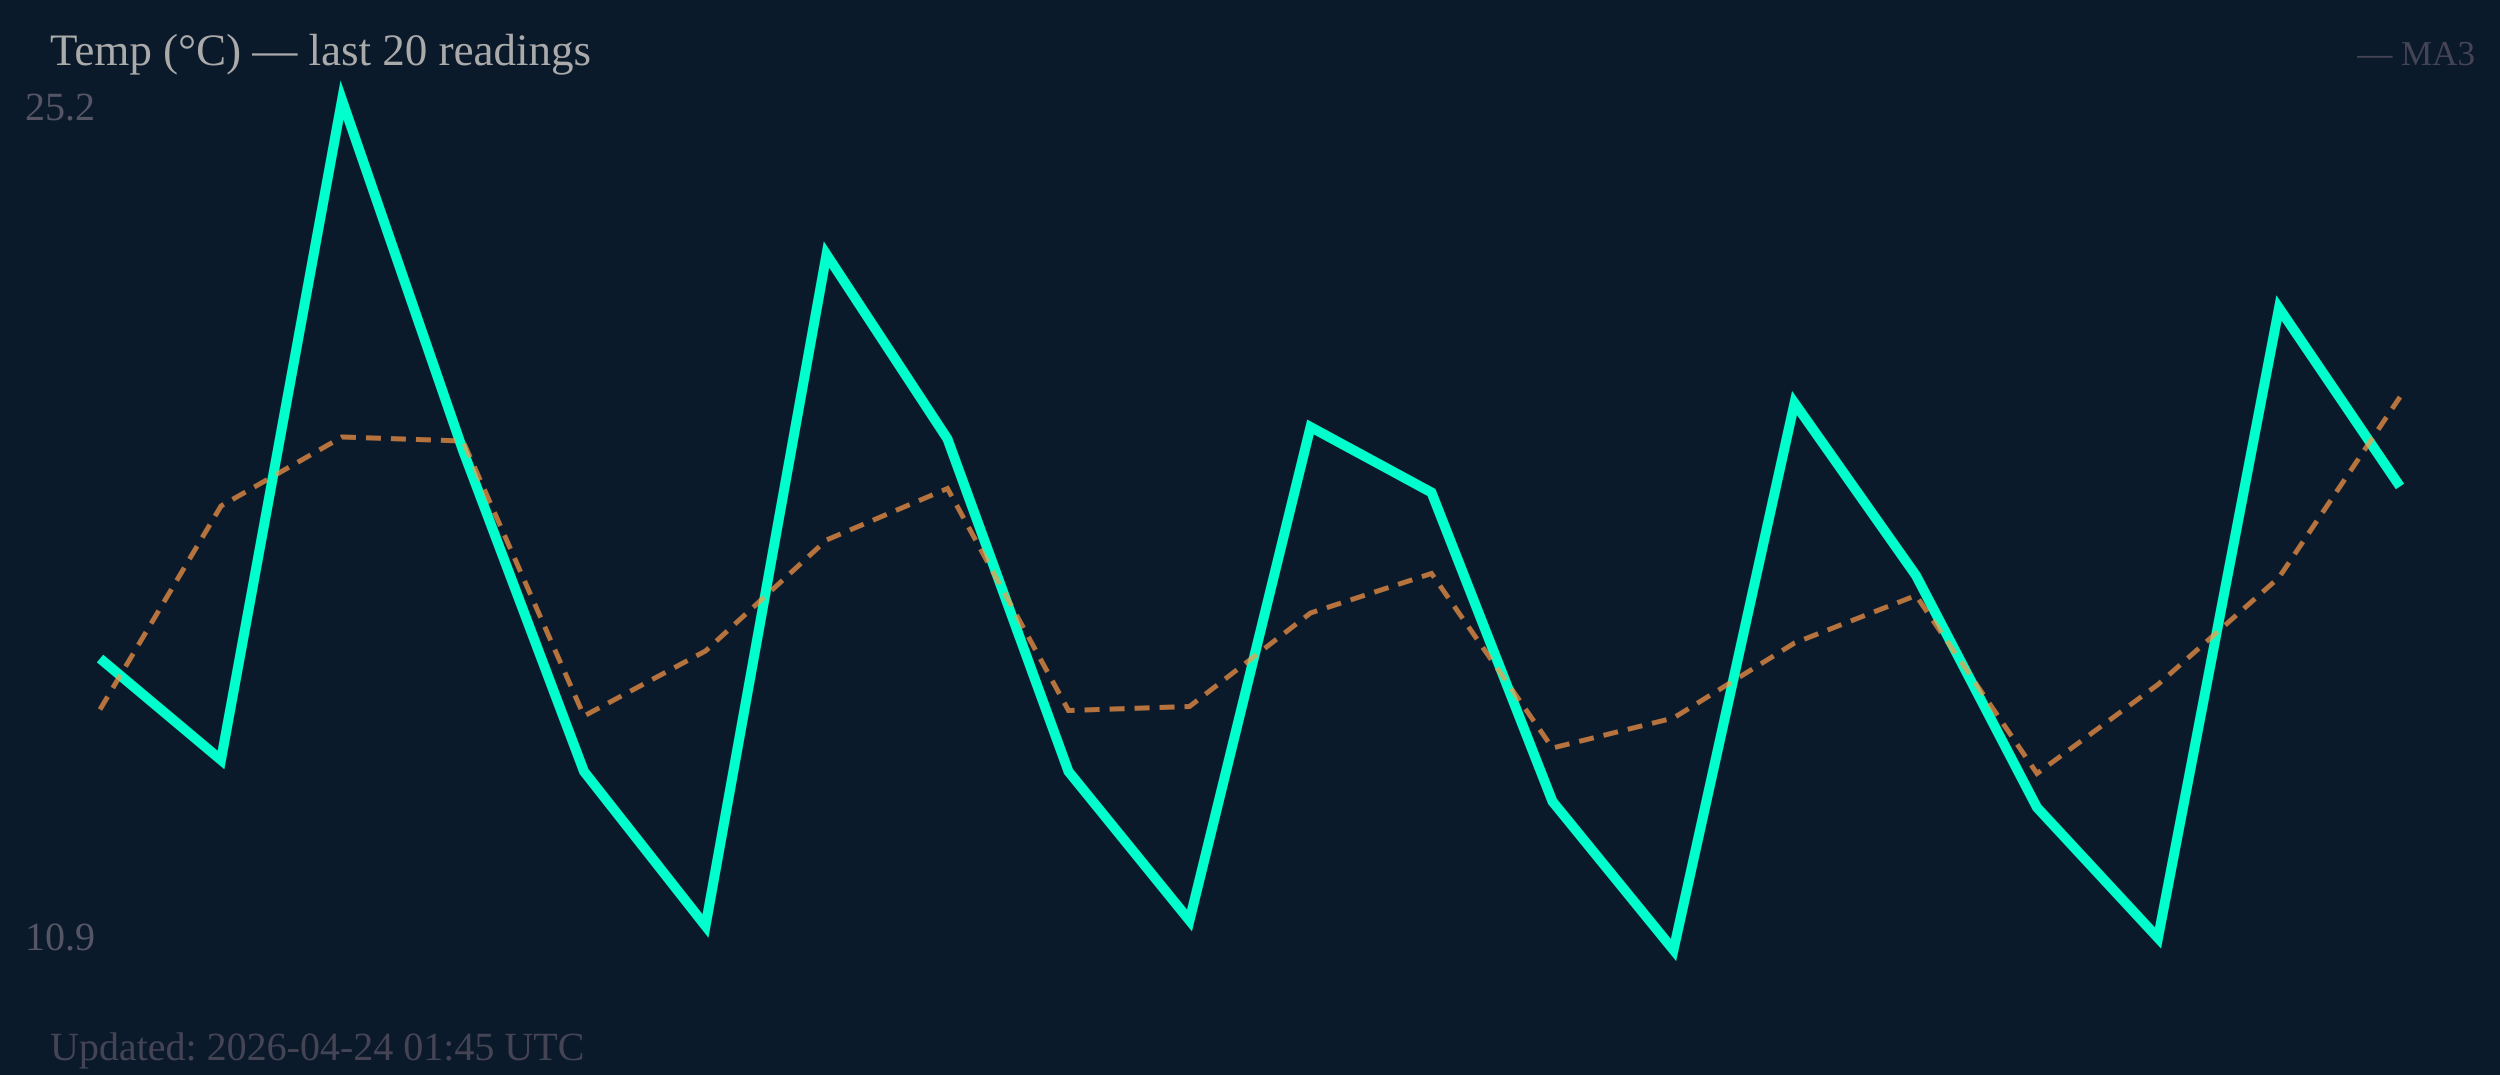
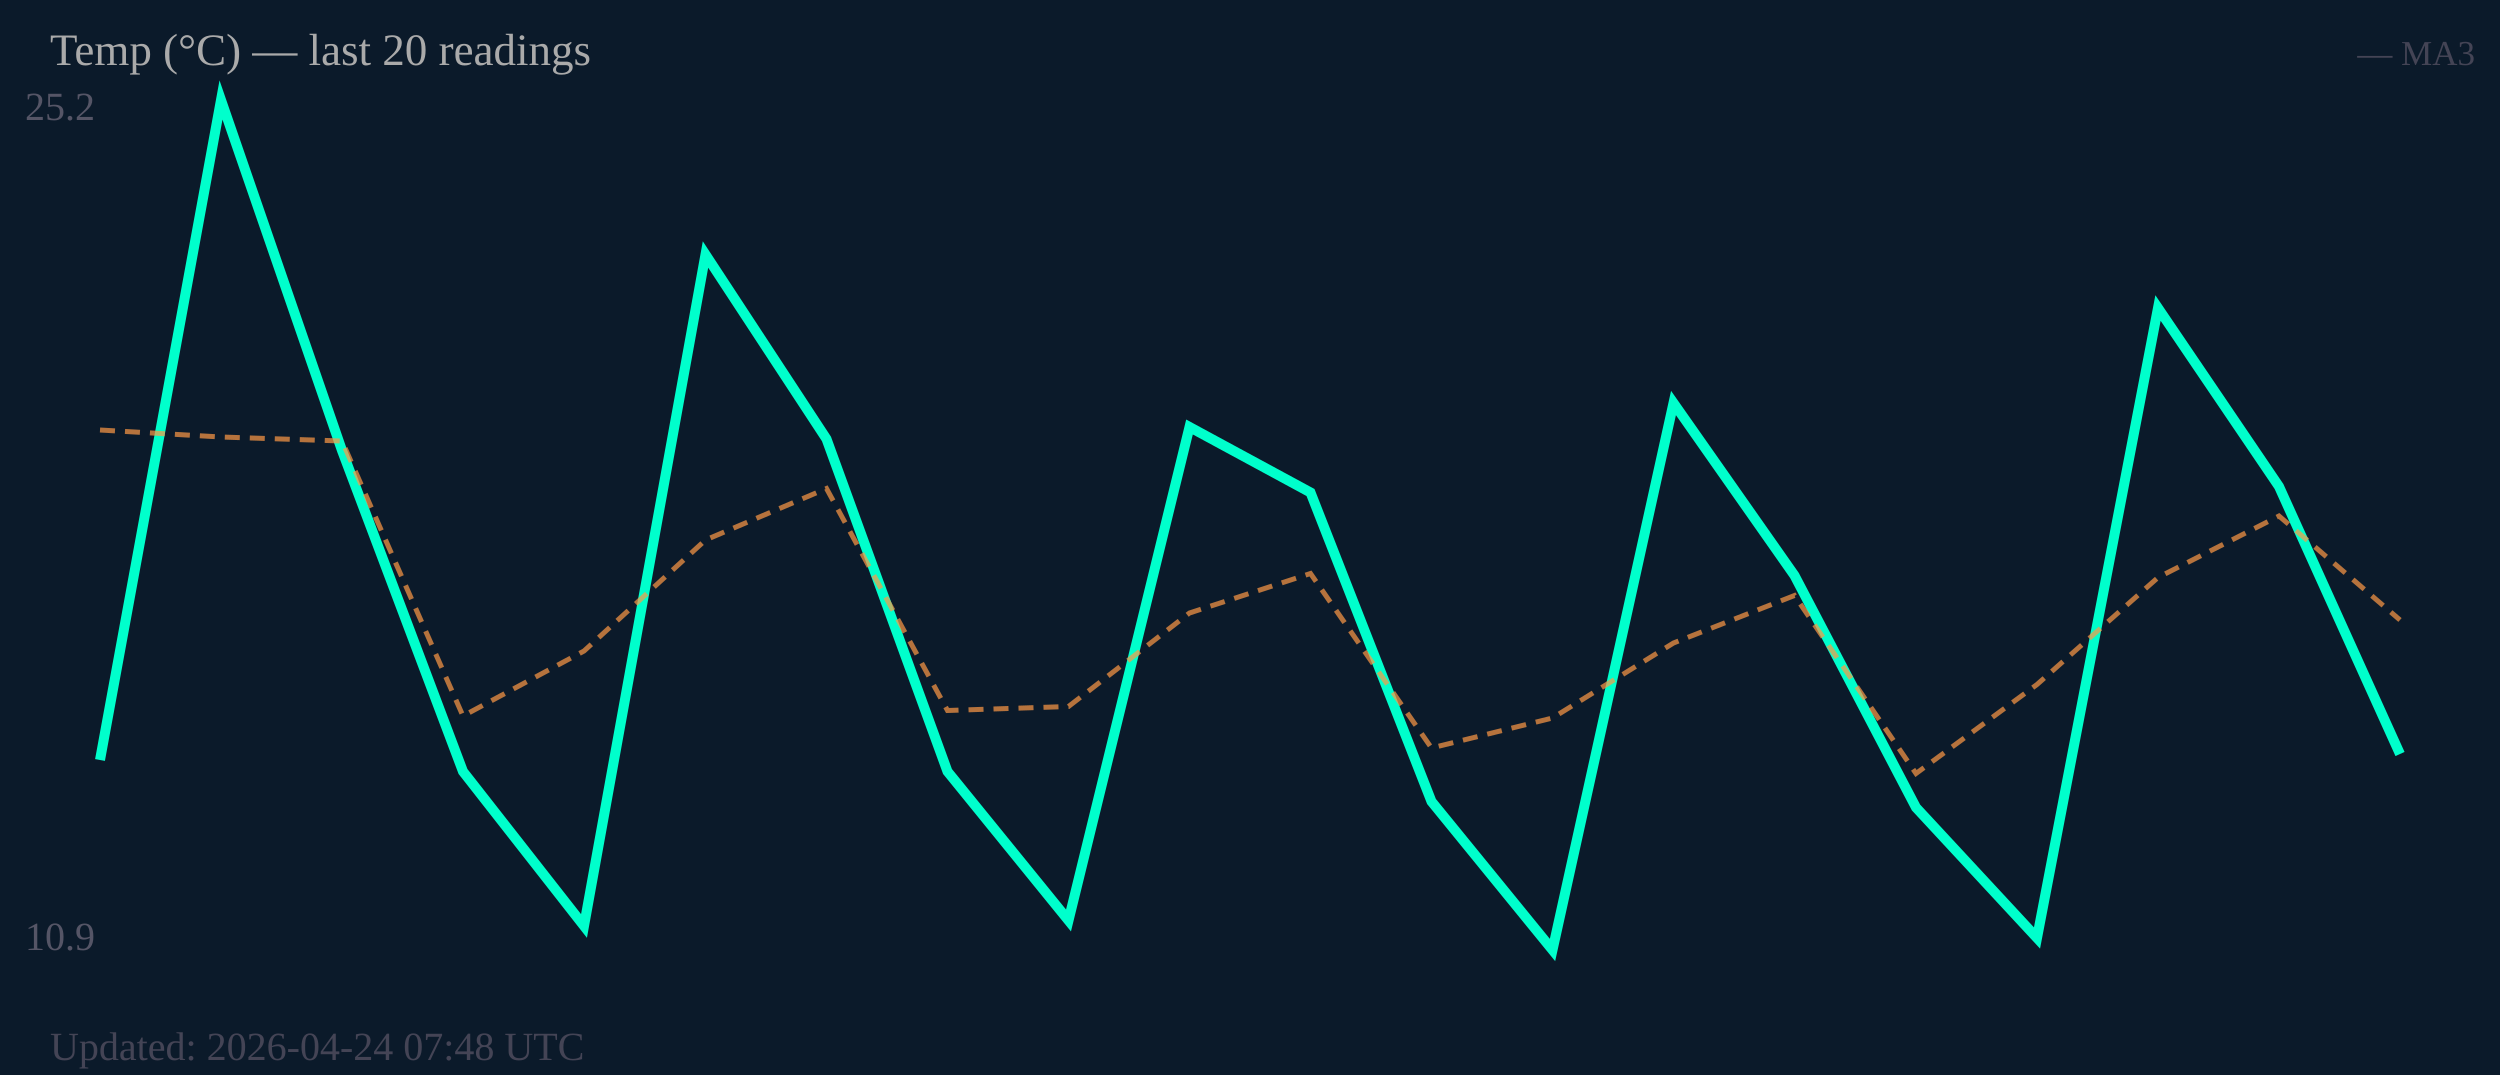
<svg xmlns="http://www.w3.org/2000/svg" width="500" height="215" viewBox="0 0 500 215">
  <rect width="500" height="215" fill="#0b1a2a" />
  <text x="5" y="24" font-size="8" fill="#556">25.2</text>
  <text x="5" y="190" font-size="8" fill="#556">10.9</text>
-   <polyline fill="none" stroke="#00ffcc" stroke-width="2" points="20.0,131.7 44.2,152.0 68.4,20.0 92.6,90.1 116.8,154.3 141.1,185.2 165.3,50.9 189.5,87.8 213.7,154.3 237.9,184.1 262.1,85.4 286.3,98.5 310.5,160.3 334.7,190.0 358.9,80.6 383.2,115.1 407.4,161.5 431.6,187.6 455.8,61.6 480.0,97.3" />
-   <polyline fill="none" stroke="#ff9944" stroke-width="1" stroke-dasharray="3,2" opacity="0.7" points="20.0,141.9 44.2,101.2 68.4,87.4 92.6,88.2 116.8,143.2 141.1,130.2 165.3,108.0 189.5,97.7 213.7,142.1 237.9,141.3 262.1,122.6 286.3,114.7 310.5,149.6 334.7,143.6 358.9,128.6 383.2,119.1 407.4,154.7 431.6,136.9 455.8,115.5 480.0,79.4" />
+   <polyline fill="none" stroke="#00ffcc" stroke-width="2" points="20.0,152.0 44.2,20.0 68.4,90.1 92.6,154.3 116.8,185.2 141.1,50.9 165.3,87.8 189.5,154.3 213.7,184.1 237.9,85.4 262.1,98.5 286.3,160.3 310.5,190.0 334.7,80.6 358.9,115.1 383.2,161.5 407.4,187.6 431.6,61.6 455.8,97.3 480.0,150.8" />
+   <polyline fill="none" stroke="#ff9944" stroke-width="1" stroke-dasharray="3,2" opacity="0.7" points="20.0,86.0 44.2,87.4 68.4,88.2 92.6,143.2 116.8,130.2 141.1,108.0 165.3,97.7 189.5,142.1 213.7,141.3 237.9,122.6 262.1,114.7 286.3,149.6 310.5,143.6 334.7,128.6 358.9,119.1 383.2,154.7 407.4,136.9 431.6,115.5 455.8,103.2 480.0,124.0" />
  <text x="10" y="13" font-size="9" fill="#aaa">Temp (°C) — last 20 readings</text>
  <text x="495" y="13" font-size="7" fill="#445" text-anchor="end">— MA3</text>
-   <text x="10" y="212" font-size="8" fill="#445">Updated: 2026-04-24 01:45 UTC</text>
+   <text x="10" y="212" font-size="8" fill="#445">Updated: 2026-04-24 07:48 UTC</text>
</svg>
